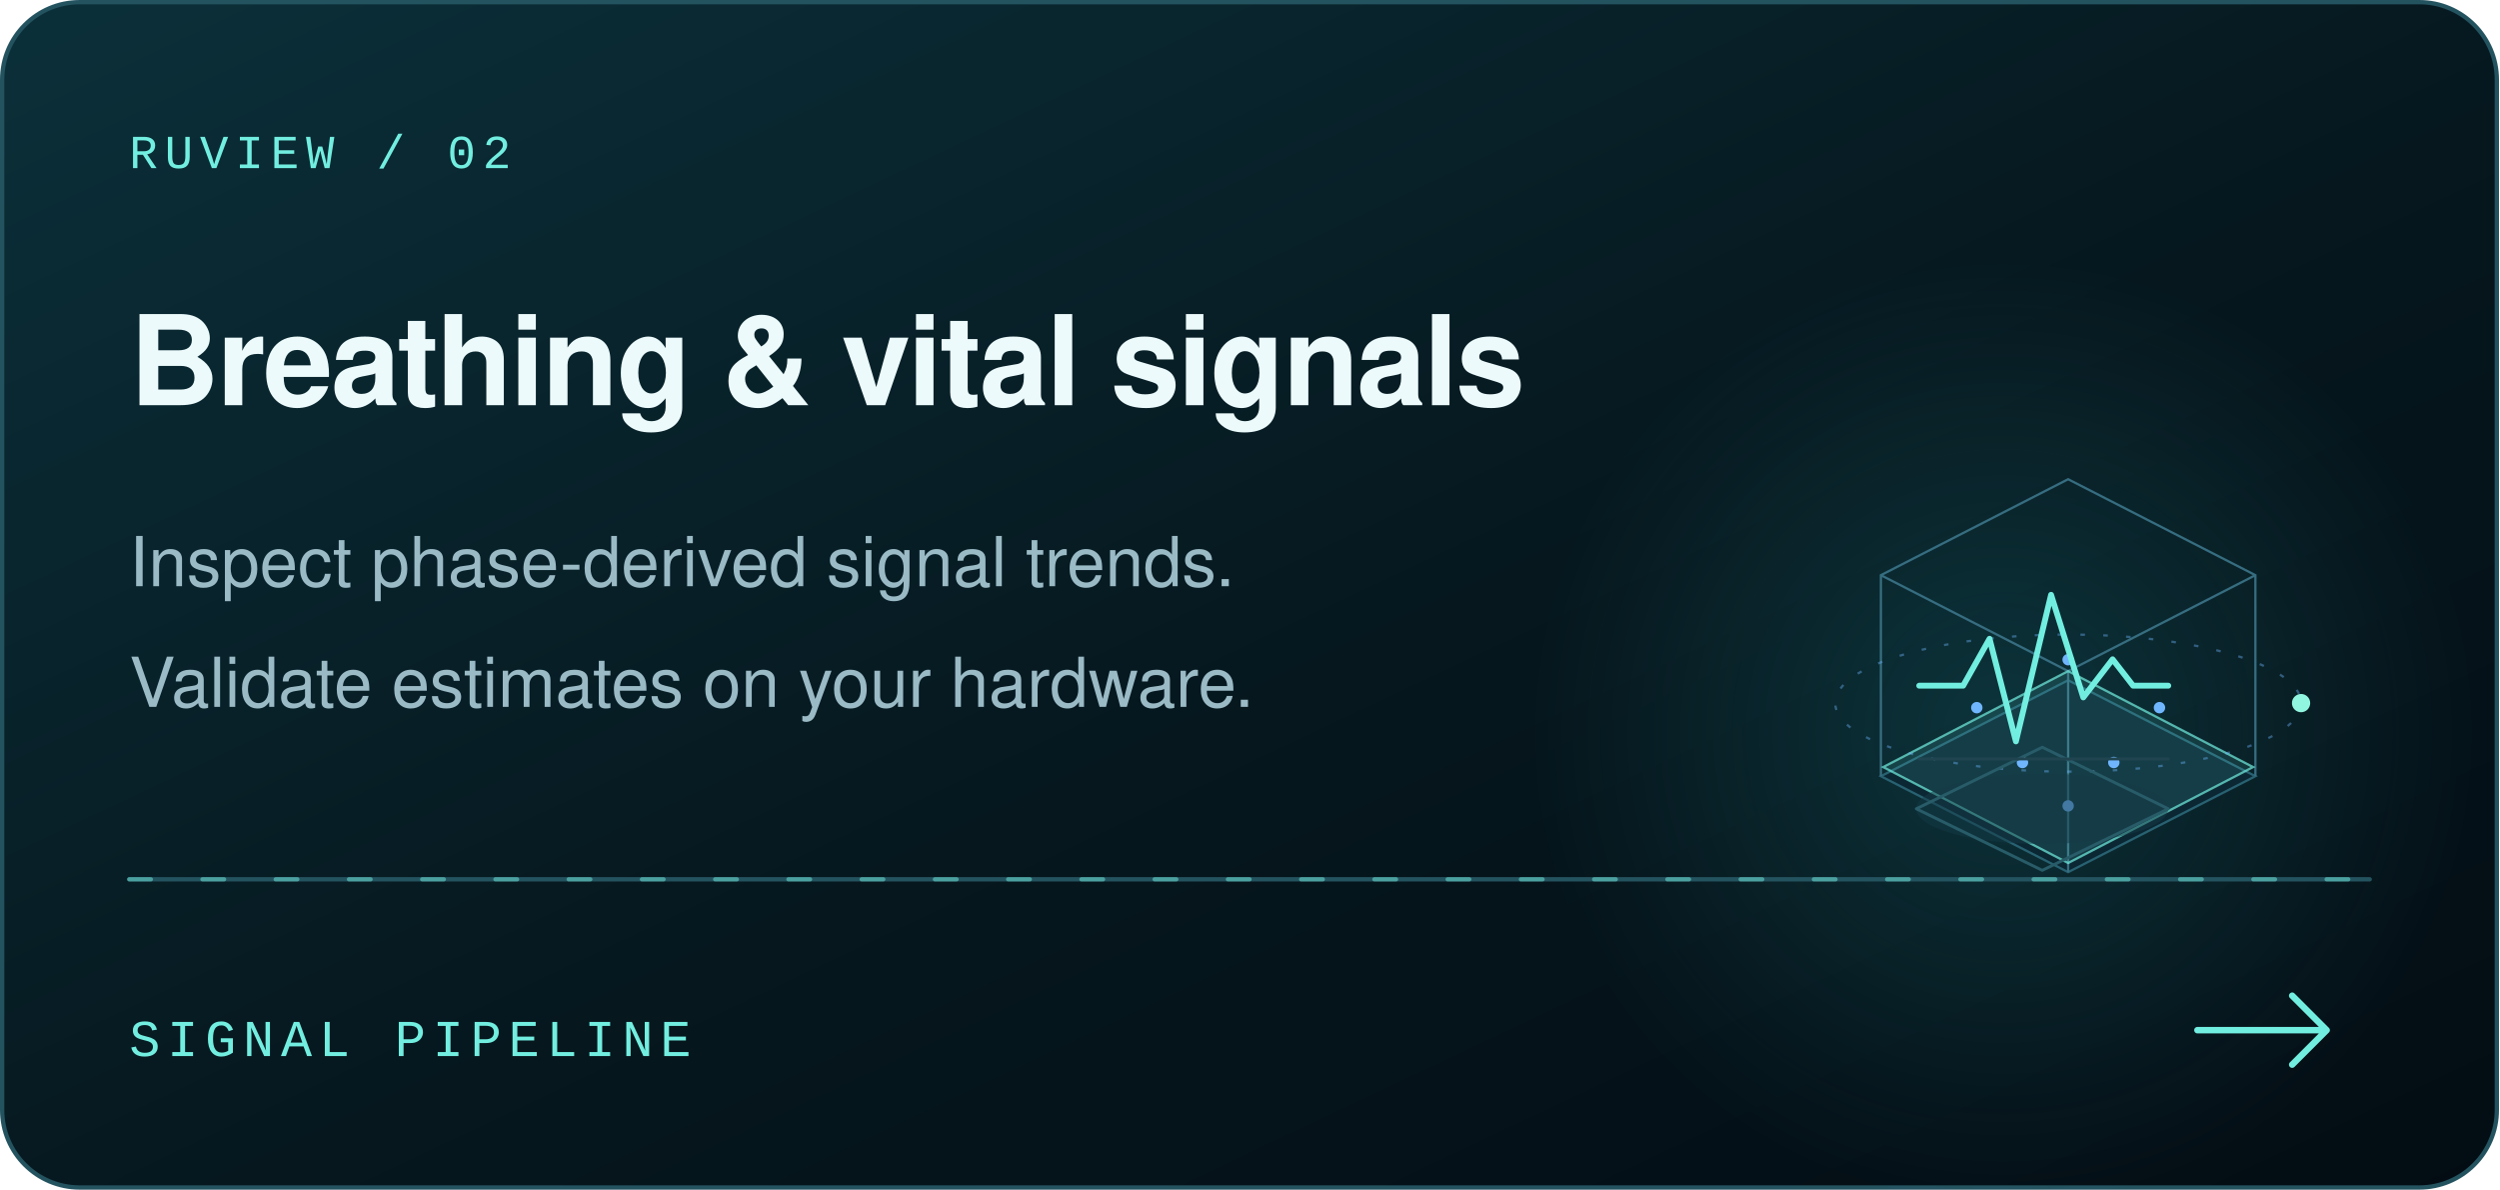
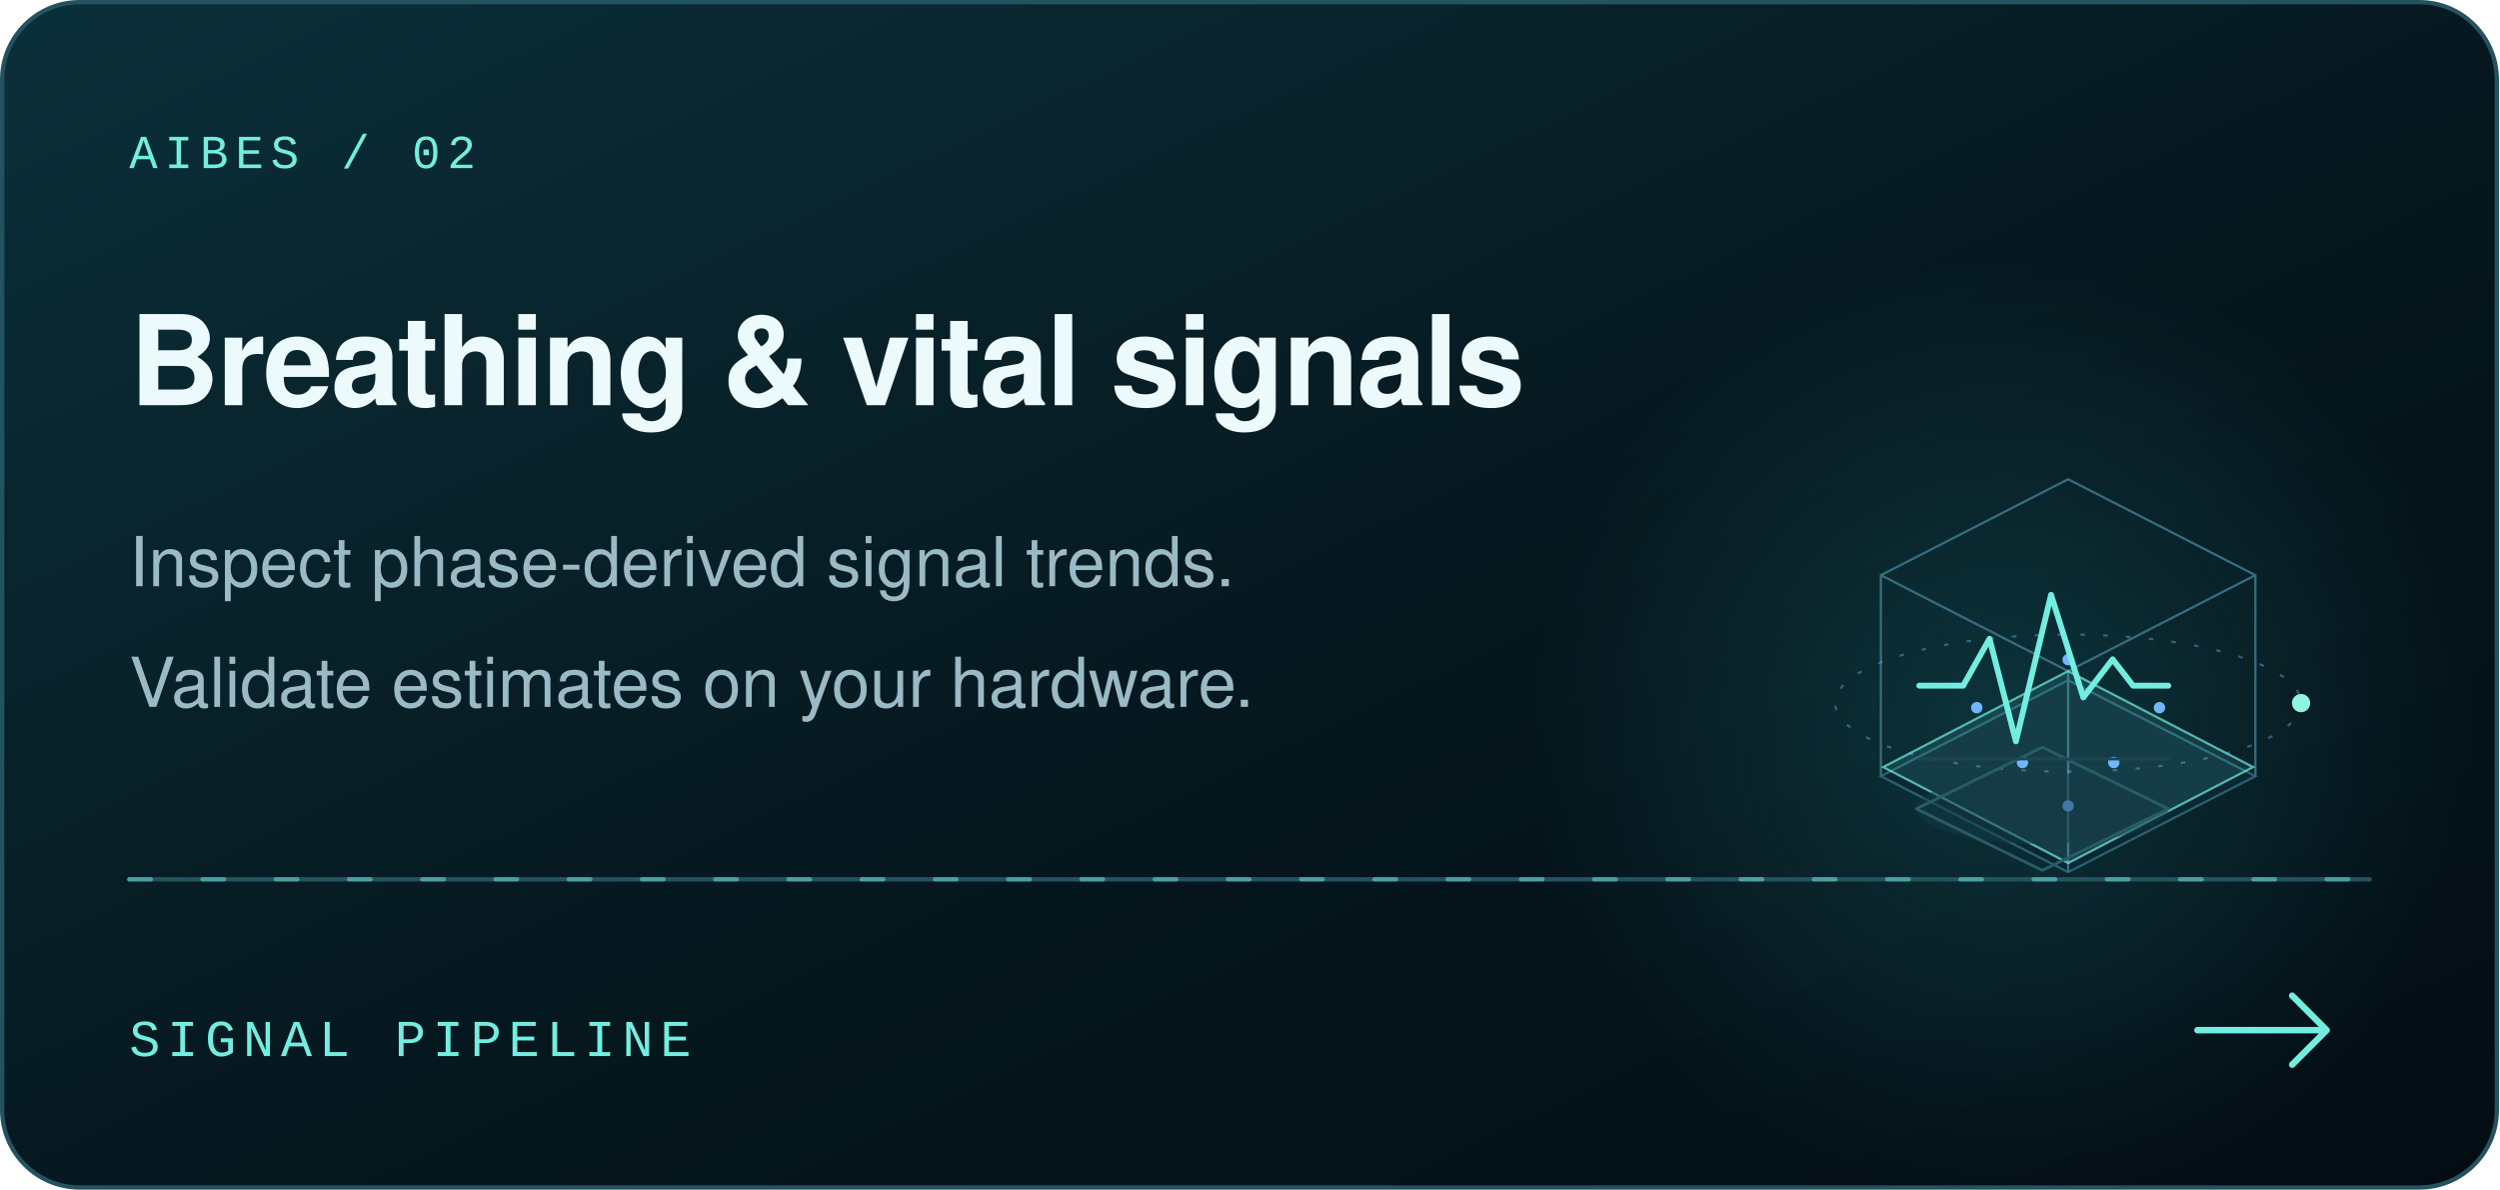
<svg xmlns="http://www.w3.org/2000/svg" width="580" height="276" viewBox="0 0 580 276" role="img" aria-labelledby="title desc">
  <defs>
    <linearGradient id="wash" x1="0" y1="0" x2="1" y2="1">
      <stop stop-color="#0b303a" />
      <stop offset=".55" stop-color="#06171e" />
      <stop offset="1" stop-color="#030c13" />
    </linearGradient>
    <linearGradient id="accent">
      <stop stop-color="#91f6df" />
      <stop offset="1" stop-color="#26bad7" />
    </linearGradient>
    <radialGradient id="halo">
      <stop stop-color="#35d4db" stop-opacity=".17" />
      <stop offset="1" stop-color="#35d4db" stop-opacity="0" />
    </radialGradient>
  </defs>
  <style>
text{font-family:"Avenir Next","Segoe UI",Helvetica,Arial,sans-serif}
.mono{font-family:"SFMono-Regular",Consolas,"Liberation Mono",monospace;letter-spacing:1.6px}
.float{animation:float 5s ease-in-out infinite}
.flow{stroke-dasharray:5 12;animation:flow 5s linear infinite}
.breathe{animation:breathe 4s ease-in-out infinite}
.trace{stroke-dasharray:400;animation:trace 6s ease-in-out infinite}
.scan{animation:scan 7s ease-in-out infinite}
.orbit{transform-box:fill-box;transform-origin:center;animation:orbit 18s linear infinite}
.spark{animation:spark 3.5s ease-in-out infinite}
@keyframes float{0%,100%{transform:translate(0,0)}50%{transform:translate(3px,-10px)}}
@keyframes scan{0%,100%{transform:translateY(0)}50%{transform:translateY(-76px)}}
@keyframes orbit{to{transform:rotate(360deg)}}
@keyframes spark{50%{opacity:.25}}
@keyframes flow{to{stroke-dashoffset:-136}}
@keyframes breathe{50%{opacity:.4}}
@keyframes trace{0%,100%{stroke-dashoffset:0}50%{stroke-dashoffset:90}}
@media(prefers-reduced-motion:reduce){*{animation:none!important}}
</style>
  <rect x=".5" y=".5" width="579" height="275" rx="18" fill="url(#wash)" stroke="#245360" />
-   <text x="30" y="39" font-size="11" fill="#72eee0" text-anchor="start" font-weight="500" class="mono">RUVIEW / 02</text>
+   <text x="30" y="39" font-size="11" fill="#72eee0" text-anchor="start" font-weight="500" class="mono">AIBES / 02</text>
  <text x="30" y="94" font-size="29" fill="#ecfafb" text-anchor="start" font-weight="650" letter-spacing="-0.6">Breathing &amp; vital signals</text>
  <text x="30" y="136" font-size="16" fill="#9abac5" text-anchor="start" font-weight="500">Inspect phase-derived signal trends.</text>
  <text x="30" y="164" font-size="16" fill="#9abac5" text-anchor="start" font-weight="500">Validate estimates on your hardware.</text>
  <circle cx="465" cy="170" r="110" fill="url(#halo)" />
  <g transform="translate(480 161) scale(0.53)">
    <path d="M-82 36L0 -6L82 36L0 78Z" fill="#0a2733" stroke="#286171" />
    <path d="M-82 36V-52L0 -94L82 -52V36M-82 -52L0 -10L82 -52M0 -10V78" fill="none" stroke="#366d80" />
    <g class="scan">
      <path d="M-81 32L0 -10L81 32L0 74Z" fill="#5fe3d8" fill-opacity=".12" stroke="#72eee0" stroke-opacity=".7" />
    </g>
    <circle cx="-40" cy="6" r="2" stroke="#70b6ff" fill="#70b6ff" class="spark" />
    <circle cx="0" cy="-15" r="2" stroke="#70b6ff" fill="#70b6ff" class="spark" />
    <circle cx="40" cy="6" r="2" stroke="#70b6ff" fill="#70b6ff" class="spark" />
    <circle cx="-20" cy="30" r="2" stroke="#70b6ff" fill="#70b6ff" class="spark" />
    <circle cx="20" cy="30" r="2" stroke="#70b6ff" fill="#70b6ff" class="spark" />
    <circle cx="0" cy="49" r="2" stroke="#70b6ff" fill="#70b6ff" class="spark" />
    <g class="orbit">
      <ellipse cx="0" cy="4" rx="102" ry="30" fill="none" stroke="#70b6ff" stroke-opacity=".4" stroke-dasharray="2 8" />
      <circle cx="102" cy="4" r="4" fill="#91f6df" />
    </g>
  </g>
  <g transform="translate(474 155) scale(0.68)">
    <ellipse cx="0" cy="48" rx="43" ry="12" fill="#133a45" opacity=".5" />
    <path d="M-43 48L0 27L43 48L0 69Z" fill="none" stroke="#285c68" stroke-width="1" stroke-linecap="round" stroke-linejoin="round" />
    <g class="float">
      <path d="M-42 6H-27L-18 -10L-9 25L3 -25L14 10L24 -3L31 6H43" fill="none" stroke="#72eee0" stroke-width="2" stroke-linecap="round" stroke-linejoin="round" class="trace" />
      <path d="M-42 31H43" fill="none" stroke="#214451" stroke-width="1" stroke-linecap="round" stroke-linejoin="round" />
    </g>
  </g>
  <path d="M30 204H550" fill="none" stroke="#245360" stroke-width="1" stroke-linecap="round" stroke-linejoin="round" />
  <path d="M30 204H550" fill="none" stroke="#72eee0" stroke-width="1" stroke-linecap="round" stroke-linejoin="round" class="flow" opacity=".5" />
  <text x="30" y="245" font-size="12" fill="#72eee0" text-anchor="start" font-weight="500" class="mono">SIGNAL PIPELINE</text>
  <path d="M510 239H540M532 231L540 239L532 247" fill="none" stroke="#72eee0" stroke-width="1.5" stroke-linecap="round" stroke-linejoin="round" />
</svg>
